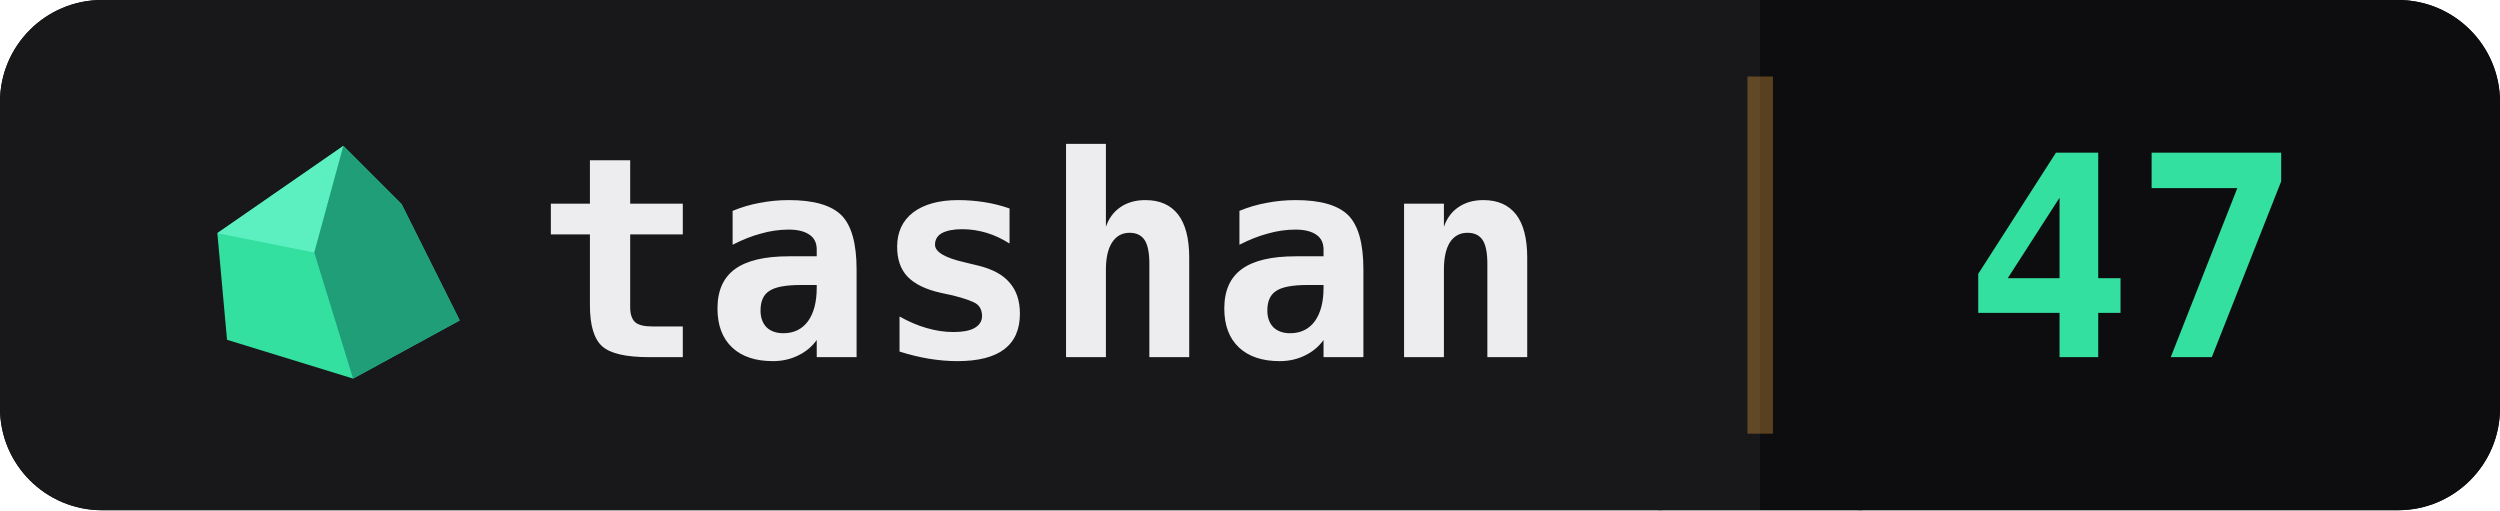
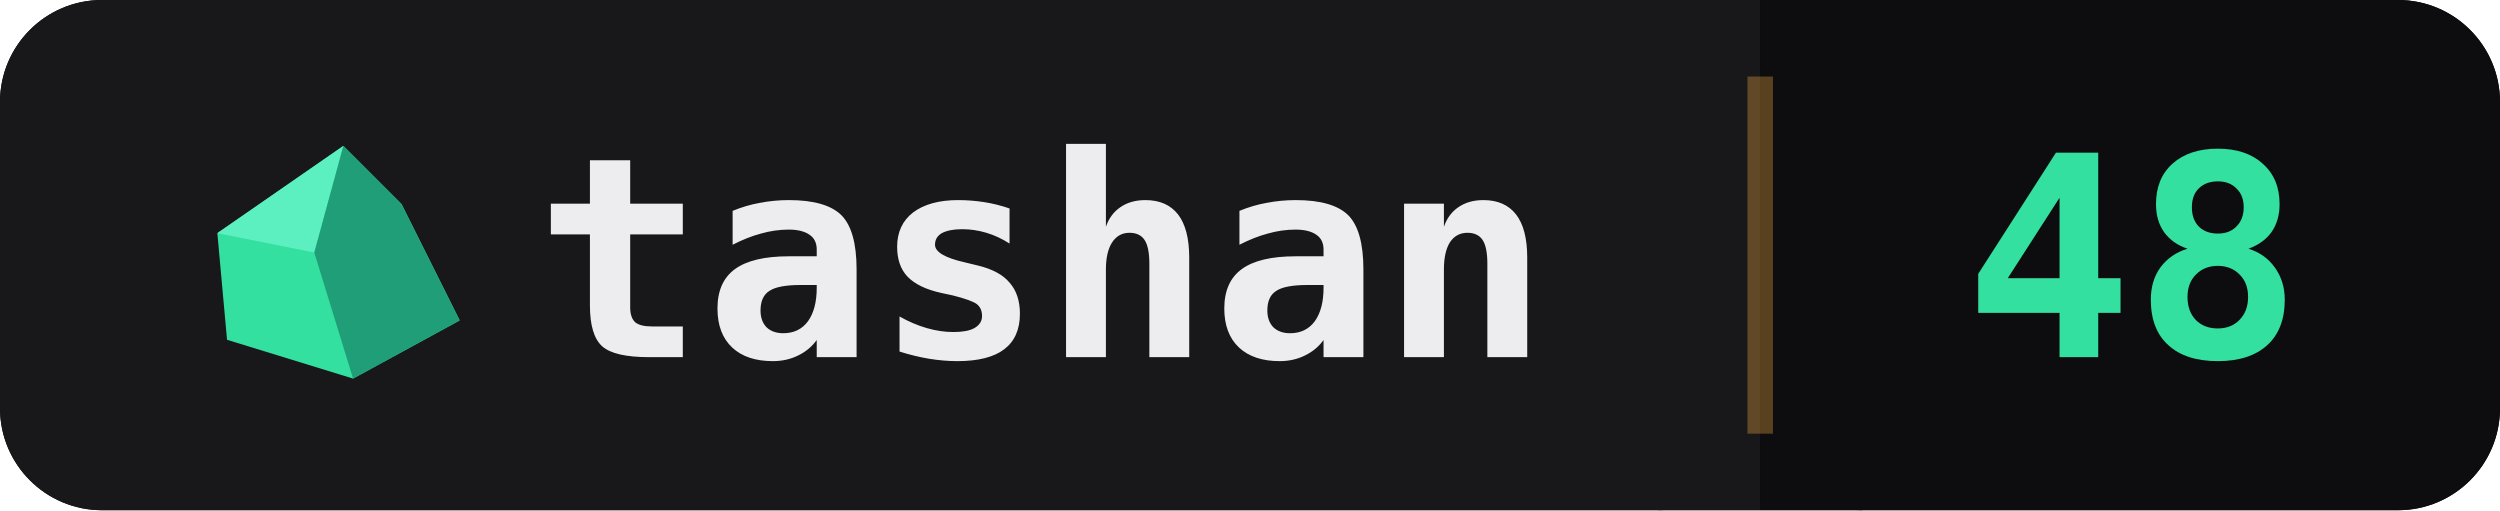
- <svg xmlns="http://www.w3.org/2000/svg" width="98" height="20" role="img" aria-label="tashan: 47 ">
+ <svg xmlns="http://www.w3.org/2000/svg" width="98" height="20" role="img" aria-label="tashan: 48 ">
  <rect width="98" height="20" rx="4" fill="#09090b" />
  <rect width="69" height="20" rx="4" fill="#18181b" />
  <rect x="65" width="4" height="20" fill="#18181b" />
  <rect x="69" width="29" height="20" rx="4" fill="#0d0d10" />
  <rect x="69" width="4" height="20" fill="#0d0d10" />
  <line x1="69" y1="3" x2="69" y2="17" stroke="rgba(233,162,59,.35)" />
  <g transform="translate(7,4.2) scale(0.38)">
    <path d="M17 4 L23 10 L29 22 L18 28 L5 24 L4 13 Z" fill="#34e0a0" />
    <path d="M17 4 L4 13 L14 15 Z" fill="#5cf0c0" />
    <path d="M17 4 L23 10 L29 22 L18 28 L14 15 Z" fill="#1f9e78" />
  </g>
  <text x="21" y="14" font-family="ui-monospace,SFMono-Regular,Menlo,Consolas,monospace" font-size="11" font-weight="600">
    <tspan fill="#ededf0">tashan</tspan>
  </text>
  <text x="77" y="14" font-family="ui-monospace,SFMono-Regular,Menlo,Consolas,monospace" font-size="11" font-weight="600">
-     <tspan fill="#34e0a0">47</tspan>
+     <tspan fill="#34e0a0">48</tspan>
  </text>
</svg>
